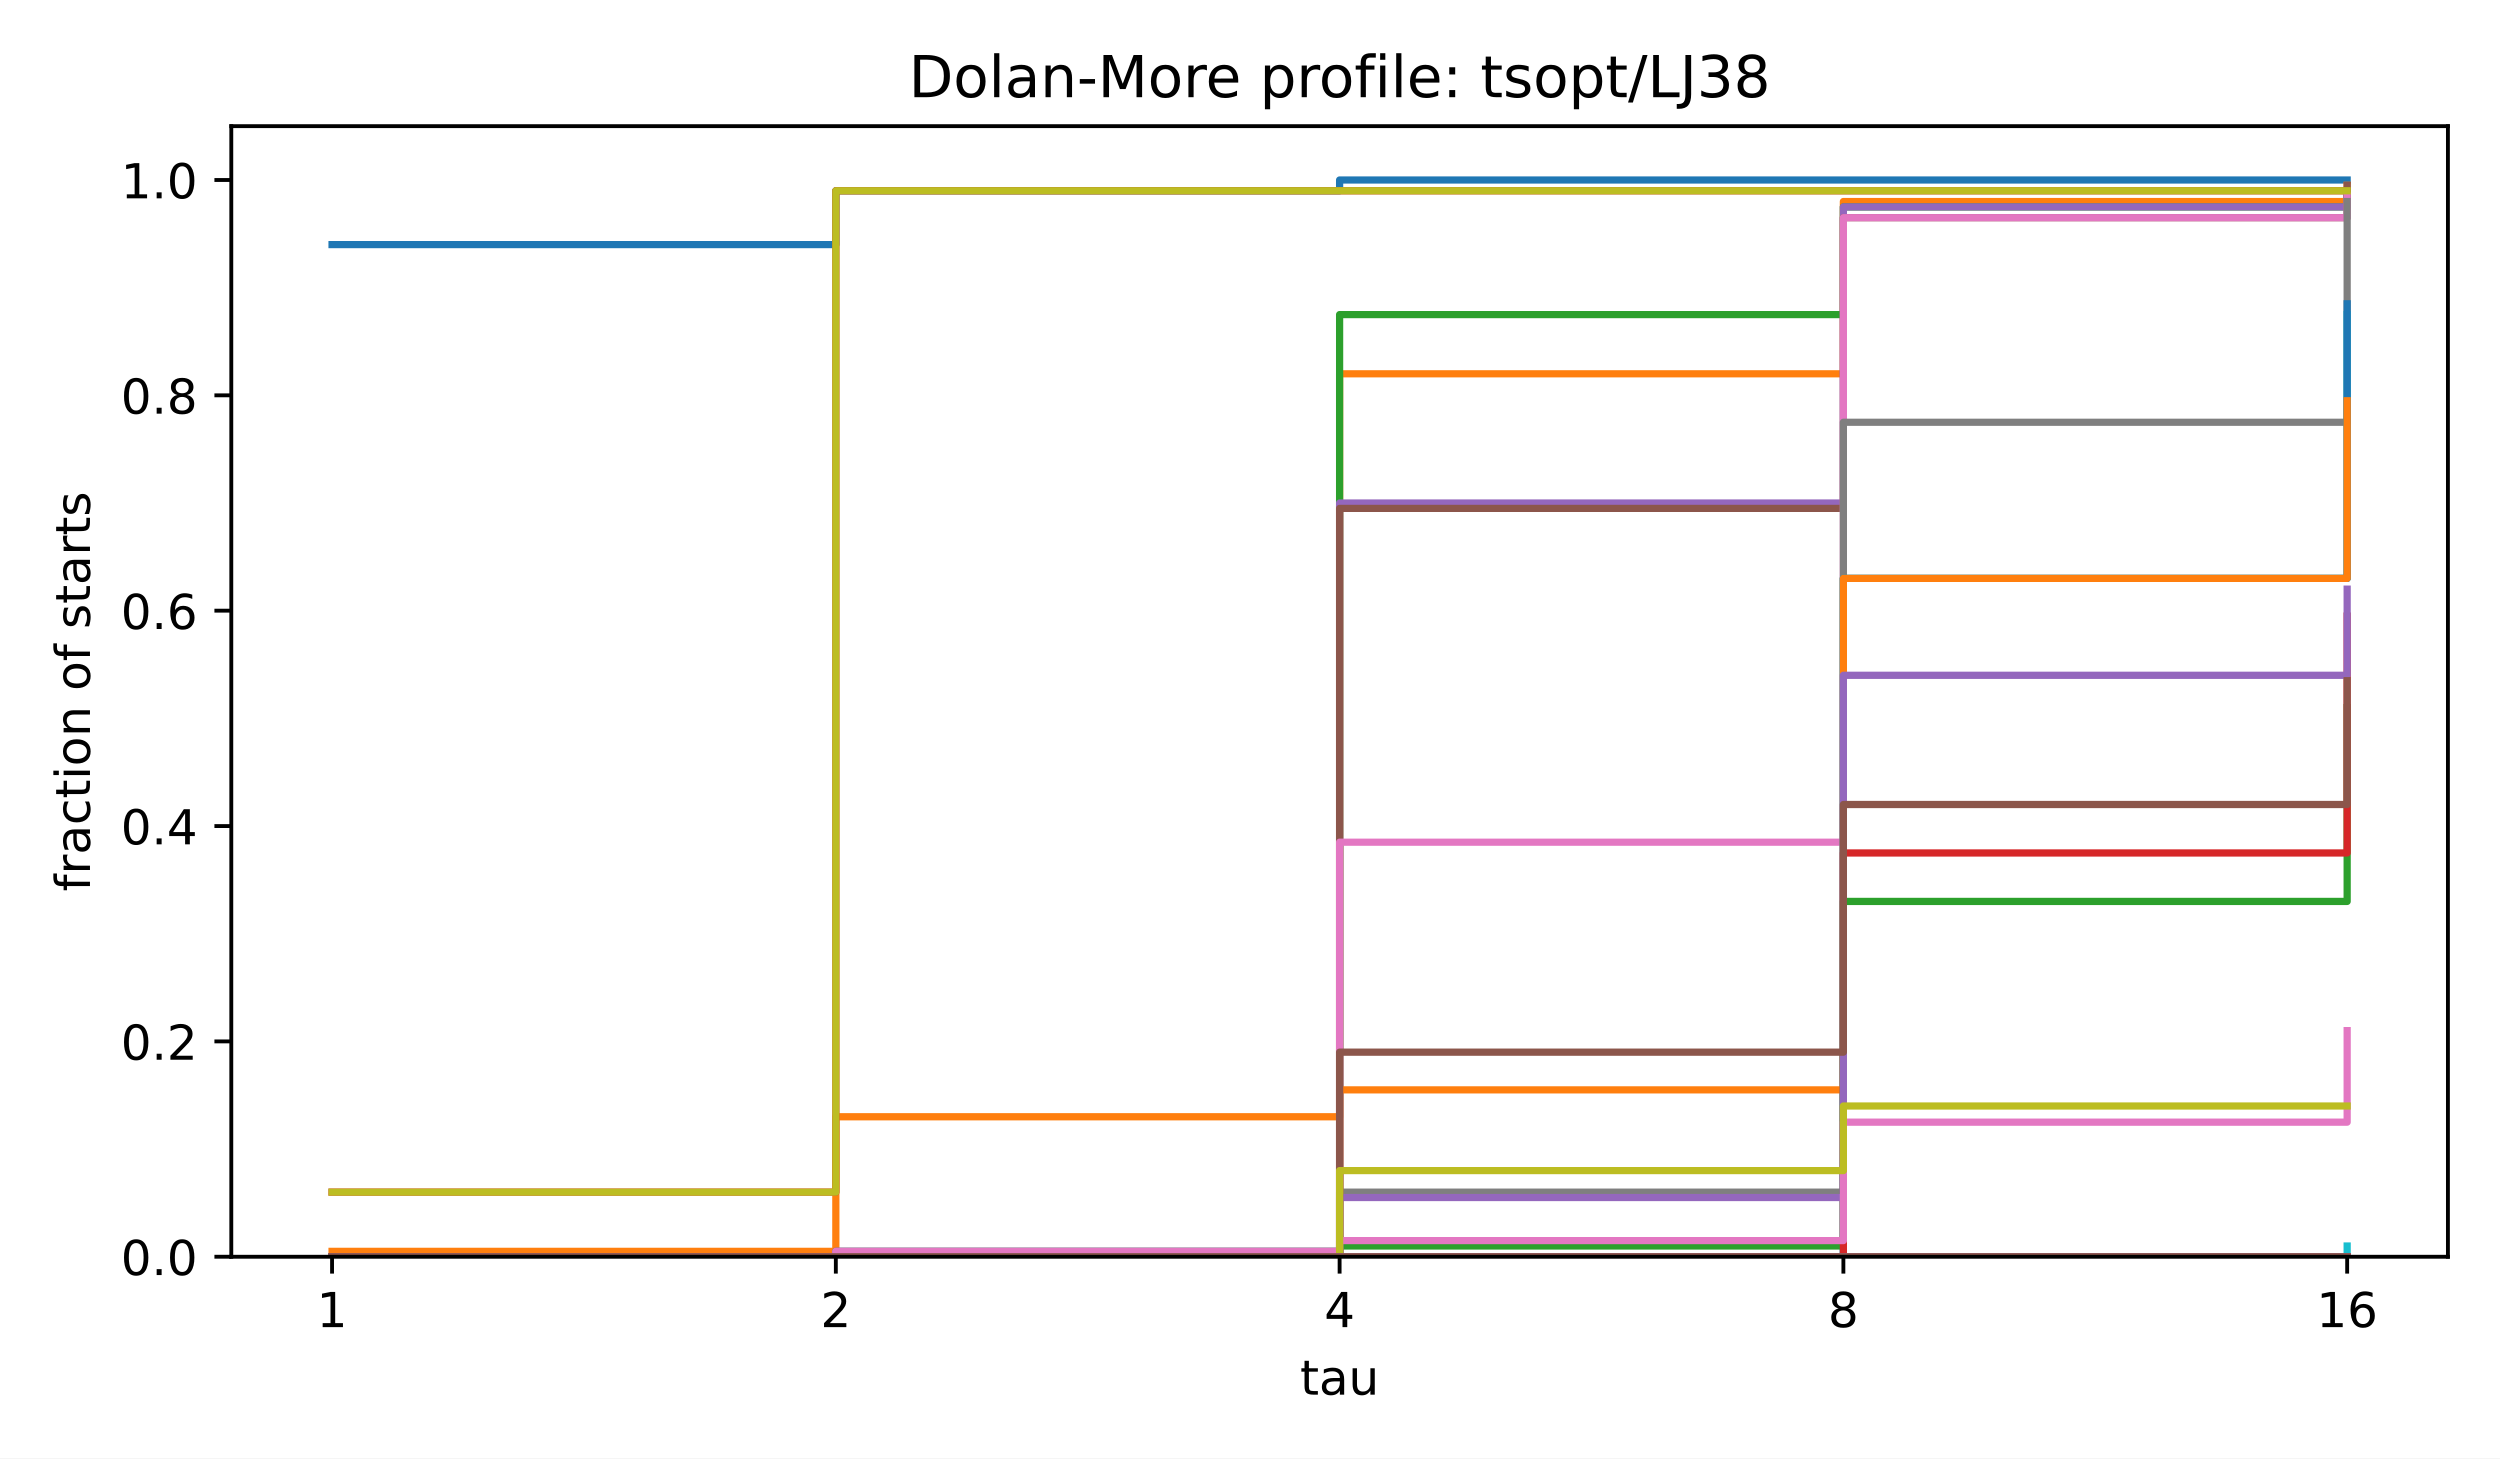
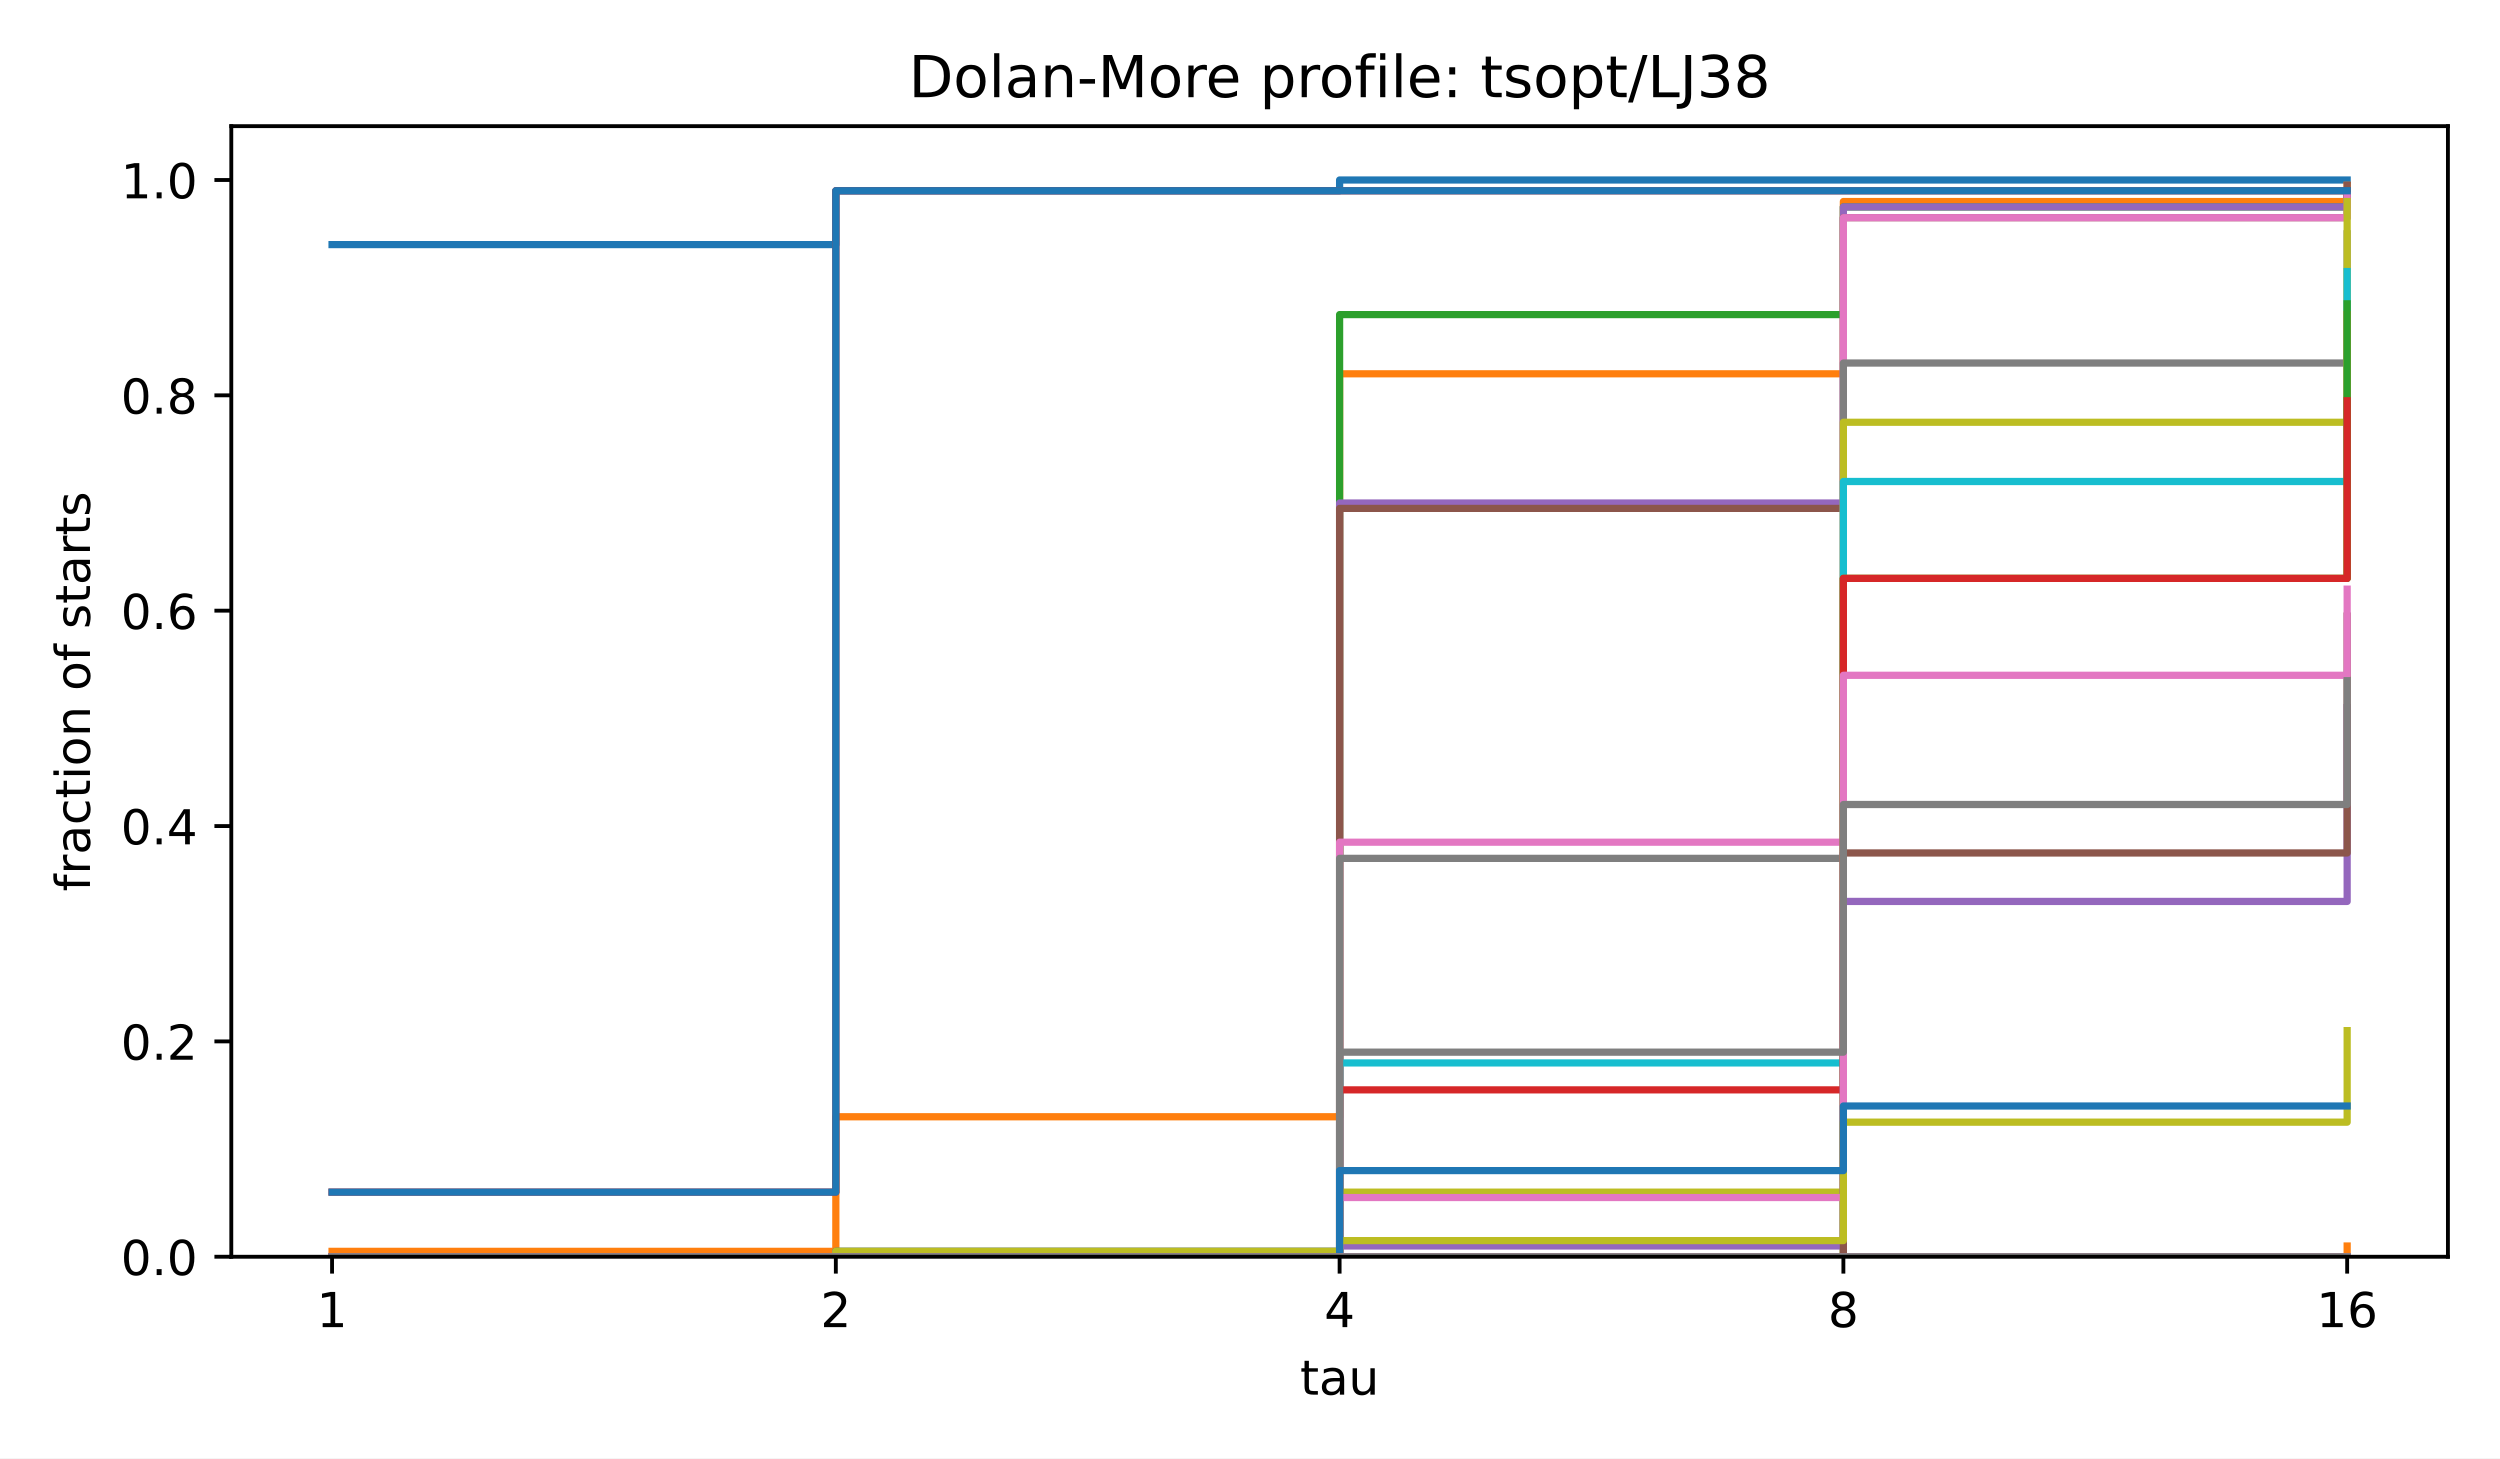
<svg xmlns="http://www.w3.org/2000/svg" xmlns:xlink="http://www.w3.org/1999/xlink" width="518.4pt" height="302.4pt" viewBox="0 0 518.4 302.4" version="1.1">
  <defs>
    <style type="text/css">*{stroke-linejoin: round; stroke-linecap: butt}</style>
  </defs>
  <g id="figure_1">
    <g id="patch_1">
      <path d="M 0 302.4  L 518.4 302.4  L 518.4 0  L 0 0  z " style="fill: #ffffff" />
    </g>
    <g id="axes_1">
      <g id="patch_2">
        <path d="M 47.962 260.6  L 507.6 260.6  L 507.6 26.16  L 47.962 26.16  z " style="fill: #ffffff" />
      </g>
      <g id="matplotlib.axis_1">
        <g id="xtick_1">
          <g id="line2d_1">
            <defs>
              <path id="m8ea4d47d77" d="M 0 0  L 0 3.5  " style="stroke: #000000; stroke-width: 0.8" />
            </defs>
            <g>
              <use xlink:href="#m8ea4d47d77" x="68.855" y="260.6" style="stroke: #000000; stroke-width: 0.8" />
            </g>
          </g>
          <g id="text_1">
            <text style="font-size: 10px; font-family: 'DejaVu Sans', 'Bitstream Vera Sans', 'Computer Modern Sans Serif', 'Lucida Grande', 'Verdana', 'Geneva', 'Lucid', 'Arial', 'Helvetica', 'Avant Garde', sans-serif; text-anchor: middle" x="68.855" y="275.198" transform="rotate(-0 68.85496 275.1977)">1</text>
          </g>
        </g>
        <g id="xtick_2">
          <g id="line2d_2">
            <g>
              <use xlink:href="#m8ea4d47d77" x="173.318" y="260.6" style="stroke: #000000; stroke-width: 0.8" />
            </g>
          </g>
          <g id="text_2">
            <text style="font-size: 10px; font-family: 'DejaVu Sans', 'Bitstream Vera Sans', 'Computer Modern Sans Serif', 'Lucida Grande', 'Verdana', 'Geneva', 'Lucid', 'Arial', 'Helvetica', 'Avant Garde', sans-serif; text-anchor: middle" x="173.318" y="275.198" transform="rotate(-0 173.3181 275.1977)">2</text>
          </g>
        </g>
        <g id="xtick_3">
          <g id="line2d_3">
            <g>
              <use xlink:href="#m8ea4d47d77" x="277.781" y="260.6" style="stroke: #000000; stroke-width: 0.8" />
            </g>
          </g>
          <g id="text_3">
            <text style="font-size: 10px; font-family: 'DejaVu Sans', 'Bitstream Vera Sans', 'Computer Modern Sans Serif', 'Lucida Grande', 'Verdana', 'Geneva', 'Lucid', 'Arial', 'Helvetica', 'Avant Garde', sans-serif; text-anchor: middle" x="277.781" y="275.198" transform="rotate(-0 277.7812 275.1977)">4</text>
          </g>
        </g>
        <g id="xtick_4">
          <g id="line2d_4">
            <g>
              <use xlink:href="#m8ea4d47d77" x="382.244" y="260.6" style="stroke: #000000; stroke-width: 0.8" />
            </g>
          </g>
          <g id="text_4">
            <text style="font-size: 10px; font-family: 'DejaVu Sans', 'Bitstream Vera Sans', 'Computer Modern Sans Serif', 'Lucida Grande', 'Verdana', 'Geneva', 'Lucid', 'Arial', 'Helvetica', 'Avant Garde', sans-serif; text-anchor: middle" x="382.244" y="275.198" transform="rotate(-0 382.2443 275.1977)">8</text>
          </g>
        </g>
        <g id="xtick_5">
          <g id="line2d_5">
            <g>
              <use xlink:href="#m8ea4d47d77" x="486.707" y="260.6" style="stroke: #000000; stroke-width: 0.8" />
            </g>
          </g>
          <g id="text_5">
            <text style="font-size: 10px; font-family: 'DejaVu Sans', 'Bitstream Vera Sans', 'Computer Modern Sans Serif', 'Lucida Grande', 'Verdana', 'Geneva', 'Lucid', 'Arial', 'Helvetica', 'Avant Garde', sans-serif; text-anchor: middle" x="486.707" y="275.198" transform="rotate(-0 486.7074 275.1977)">16</text>
          </g>
        </g>
        <g id="text_6">
          <text style="font-size: 10px; font-family: 'DejaVu Sans', 'Bitstream Vera Sans', 'Computer Modern Sans Serif', 'Lucida Grande', 'Verdana', 'Geneva', 'Lucid', 'Arial', 'Helvetica', 'Avant Garde', sans-serif; text-anchor: middle" x="277.781" y="289.198" transform="rotate(-0 277.7812 289.1977)">tau</text>
        </g>
      </g>
      <g id="matplotlib.axis_2">
        <g id="ytick_1">
          <g id="line2d_6">
            <defs>
              <path id="md659df78fa" d="M 0 0  L -3.5 0  " style="stroke: #000000; stroke-width: 0.8" />
            </defs>
            <g>
              <use xlink:href="#md659df78fa" x="47.962" y="260.6" style="stroke: #000000; stroke-width: 0.8" />
            </g>
          </g>
          <g id="text_7">
            <text style="font-size: 10px; font-family: 'DejaVu Sans', 'Bitstream Vera Sans', 'Computer Modern Sans Serif', 'Lucida Grande', 'Verdana', 'Geneva', 'Lucid', 'Arial', 'Helvetica', 'Avant Garde', sans-serif; text-anchor: end" x="40.962" y="264.399" transform="rotate(-0 40.96234 264.3988)">0.0</text>
          </g>
        </g>
        <g id="ytick_2">
          <g id="line2d_7">
            <g>
              <use xlink:href="#md659df78fa" x="47.962" y="215.945" style="stroke: #000000; stroke-width: 0.8" />
            </g>
          </g>
          <g id="text_8">
            <text style="font-size: 10px; font-family: 'DejaVu Sans', 'Bitstream Vera Sans', 'Computer Modern Sans Serif', 'Lucida Grande', 'Verdana', 'Geneva', 'Lucid', 'Arial', 'Helvetica', 'Avant Garde', sans-serif; text-anchor: end" x="40.962" y="219.744" transform="rotate(-0 40.96234 219.7436)">0.2</text>
          </g>
        </g>
        <g id="ytick_3">
          <g id="line2d_8">
            <g>
              <use xlink:href="#md659df78fa" x="47.962" y="171.29" style="stroke: #000000; stroke-width: 0.8" />
            </g>
          </g>
          <g id="text_9">
            <text style="font-size: 10px; font-family: 'DejaVu Sans', 'Bitstream Vera Sans', 'Computer Modern Sans Serif', 'Lucida Grande', 'Verdana', 'Geneva', 'Lucid', 'Arial', 'Helvetica', 'Avant Garde', sans-serif; text-anchor: end" x="40.962" y="175.088" transform="rotate(-0 40.96234 175.0884)">0.4</text>
          </g>
        </g>
        <g id="ytick_4">
          <g id="line2d_9">
            <g>
              <use xlink:href="#md659df78fa" x="47.962" y="126.634" style="stroke: #000000; stroke-width: 0.8" />
            </g>
          </g>
          <g id="text_10">
            <text style="font-size: 10px; font-family: 'DejaVu Sans', 'Bitstream Vera Sans', 'Computer Modern Sans Serif', 'Lucida Grande', 'Verdana', 'Geneva', 'Lucid', 'Arial', 'Helvetica', 'Avant Garde', sans-serif; text-anchor: end" x="40.962" y="130.433" transform="rotate(-0 40.96234 130.4331)">0.6</text>
          </g>
        </g>
        <g id="ytick_5">
          <g id="line2d_10">
            <g>
              <use xlink:href="#md659df78fa" x="47.962" y="81.979" style="stroke: #000000; stroke-width: 0.8" />
            </g>
          </g>
          <g id="text_11">
            <text style="font-size: 10px; font-family: 'DejaVu Sans', 'Bitstream Vera Sans', 'Computer Modern Sans Serif', 'Lucida Grande', 'Verdana', 'Geneva', 'Lucid', 'Arial', 'Helvetica', 'Avant Garde', sans-serif; text-anchor: end" x="40.962" y="85.778" transform="rotate(-0 40.96234 85.77788)">0.8</text>
          </g>
        </g>
        <g id="ytick_6">
          <g id="line2d_11">
            <g>
              <use xlink:href="#md659df78fa" x="47.962" y="37.324" style="stroke: #000000; stroke-width: 0.8" />
            </g>
          </g>
          <g id="text_12">
            <text style="font-size: 10px; font-family: 'DejaVu Sans', 'Bitstream Vera Sans', 'Computer Modern Sans Serif', 'Lucida Grande', 'Verdana', 'Geneva', 'Lucid', 'Arial', 'Helvetica', 'Avant Garde', sans-serif; text-anchor: end" x="40.962" y="41.123" transform="rotate(-0 40.96234 41.12264)">1.0</text>
          </g>
        </g>
        <g id="text_13">
          <text style="font-size: 10px; font-family: 'DejaVu Sans', 'Bitstream Vera Sans', 'Computer Modern Sans Serif', 'Lucida Grande', 'Verdana', 'Geneva', 'Lucid', 'Arial', 'Helvetica', 'Avant Garde', sans-serif; text-anchor: middle" x="18.657" y="143.38" transform="rotate(-90 18.65687 143.38)">fraction of starts</text>
        </g>
      </g>
      <g id="line2d_12">
        <path d="M 68.855 50.72  L 173.318 50.72  L 173.318 39.557  L 277.781 39.557  L 277.781 37.324  L 382.244 37.324  L 382.244 37.324  L 486.707 37.324  L 486.707 37.324  " clip-path="url(#p4e380cea4b)" style="fill: none; stroke: #1f77b4; stroke-width: 1.5; stroke-linecap: square" />
      </g>
      <g id="line2d_13">
        <path d="M 68.855 259.484  L 173.318 259.484  L 173.318 231.574  L 277.781 231.574  L 277.781 77.514  L 382.244 77.514  L 382.244 41.789  L 486.707 41.789  L 486.707 38.44  " clip-path="url(#p4e380cea4b)" style="fill: none; stroke: #ff7f0e; stroke-width: 1.5; stroke-linecap: square" />
      </g>
      <g id="line2d_14">
        <path d="M 68.855 260.6  L 173.318 260.6  L 173.318 259.484  L 277.781 259.484  L 277.781 65.233  L 382.244 65.233  L 382.244 42.906  L 486.707 42.906  L 486.707 39.557  " clip-path="url(#p4e380cea4b)" style="fill: none; stroke: #2ca02c; stroke-width: 1.5; stroke-linecap: square" />
      </g>
      <g id="line2d_15">
        <path d="M 68.855 247.203  L 173.318 247.203  L 173.318 39.557  L 277.781 39.557  L 277.781 39.557  L 382.244 39.557  L 382.244 39.557  L 486.707 39.557  L 486.707 39.557  " clip-path="url(#p4e380cea4b)" style="fill: none; stroke: #d62728; stroke-width: 1.5; stroke-linecap: square" />
      </g>
      <g id="line2d_16">
        <path d="M 68.855 260.6  L 173.318 260.6  L 173.318 259.484  L 277.781 259.484  L 277.781 104.307  L 382.244 104.307  L 382.244 42.906  L 486.707 42.906  L 486.707 40.673  " clip-path="url(#p4e380cea4b)" style="fill: none; stroke: #9467bd; stroke-width: 1.5; stroke-linecap: square" />
      </g>
      <g id="line2d_17">
        <path d="M 68.855 260.6  L 173.318 260.6  L 173.318 260.6  L 277.781 260.6  L 277.781 105.423  L 382.244 105.423  L 382.244 45.138  L 486.707 45.138  L 486.707 38.44  " clip-path="url(#p4e380cea4b)" style="fill: none; stroke: #8c564b; stroke-width: 1.5; stroke-linecap: square" />
      </g>
      <g id="line2d_18">
        <path d="M 68.855 260.6  L 173.318 260.6  L 173.318 260.6  L 277.781 260.6  L 277.781 174.639  L 382.244 174.639  L 382.244 45.138  L 486.707 45.138  L 486.707 40.673  " clip-path="url(#p4e380cea4b)" style="fill: none; stroke: #e377c2; stroke-width: 1.5; stroke-linecap: square" />
      </g>
      <g id="line2d_19">
-         <path d="M 68.855 260.6  L 173.318 260.6  L 173.318 260.6  L 277.781 260.6  L 277.781 247.203  L 382.244 247.203  L 382.244 87.561  L 486.707 87.561  L 486.707 41.789  " clip-path="url(#p4e380cea4b)" style="fill: none; stroke: #7f7f7f; stroke-width: 1.5; stroke-linecap: square" />
+         <path d="M 68.855 260.6  L 173.318 260.6  L 173.318 260.6  L 277.781 260.6  L 277.781 177.988  L 382.244 177.988  L 382.244 75.281  L 486.707 75.281  L 486.707 48.488  " clip-path="url(#p4e380cea4b)" style="fill: none; stroke: #7f7f7f; stroke-width: 1.5; stroke-linecap: square" />
      </g>
      <g id="line2d_20">
-         <path d="M 68.855 247.203  L 173.318 247.203  L 173.318 39.557  L 277.781 39.557  L 277.781 39.557  L 382.244 39.557  L 382.244 39.557  L 486.707 39.557  L 486.707 39.557  " clip-path="url(#p4e380cea4b)" style="fill: none; stroke: #bcbd22; stroke-width: 1.5; stroke-linecap: square" />
+         <path d="M 68.855 260.6  L 173.318 260.6  L 173.318 260.6  L 277.781 260.6  L 277.781 247.203  L 382.244 247.203  L 382.244 87.561  L 486.707 87.561  L 486.707 41.789  " clip-path="url(#p4e380cea4b)" style="fill: none; stroke: #bcbd22; stroke-width: 1.5; stroke-linecap: square" />
      </g>
      <g id="line2d_21">
-         <path d="M 68.855 260.6  L 173.318 260.6  L 173.318 260.6  L 277.781 260.6  L 277.781 260.6  L 382.244 260.6  L 382.244 119.936  L 486.707 119.936  L 486.707 65.233  " clip-path="url(#p4e380cea4b)" style="fill: none; stroke: #17becf; stroke-width: 1.5; stroke-linecap: square" />
+         <path d="M 68.855 260.6  L 173.318 260.6  L 173.318 260.6  L 277.781 260.6  L 277.781 220.41  L 382.244 220.41  L 382.244 99.841  L 486.707 99.841  L 486.707 56.302  " clip-path="url(#p4e380cea4b)" style="fill: none; stroke: #17becf; stroke-width: 1.5; stroke-linecap: square" />
      </g>
      <g id="line2d_22">
-         <path d="M 68.855 260.6  L 173.318 260.6  L 173.318 260.6  L 277.781 260.6  L 277.781 260.6  L 382.244 260.6  L 382.244 119.936  L 486.707 119.936  L 486.707 63.001  " clip-path="url(#p4e380cea4b)" style="fill: none; stroke: #1f77b4; stroke-width: 1.5; stroke-linecap: square" />
+         <path d="M 68.855 247.203  L 173.318 247.203  L 173.318 39.557  L 277.781 39.557  L 277.781 39.557  L 382.244 39.557  L 382.244 39.557  L 486.707 39.557  L 486.707 39.557  " clip-path="url(#p4e380cea4b)" style="fill: none; stroke: #1f77b4; stroke-width: 1.5; stroke-linecap: square" />
      </g>
      <g id="line2d_23">
-         <path d="M 68.855 260.6  L 173.318 260.6  L 173.318 260.6  L 277.781 260.6  L 277.781 225.992  L 382.244 225.992  L 382.244 119.936  L 486.707 119.936  L 486.707 83.095  " clip-path="url(#p4e380cea4b)" style="fill: none; stroke: #ff7f0e; stroke-width: 1.5; stroke-linecap: square" />
+         <path d="M 68.855 260.6  L 173.318 260.6  L 173.318 260.6  L 277.781 260.6  L 277.781 260.6  L 382.244 260.6  L 382.244 119.936  L 486.707 119.936  L 486.707 65.233  " clip-path="url(#p4e380cea4b)" style="fill: none; stroke: #ff7f0e; stroke-width: 1.5; stroke-linecap: square" />
      </g>
      <g id="line2d_24">
-         <path d="M 68.855 260.6  L 173.318 260.6  L 173.318 260.6  L 277.781 260.6  L 277.781 258.367  L 382.244 258.367  L 382.244 186.919  L 486.707 186.919  L 486.707 146.729  " clip-path="url(#p4e380cea4b)" style="fill: none; stroke: #2ca02c; stroke-width: 1.5; stroke-linecap: square" />
+         <path d="M 68.855 260.6  L 173.318 260.6  L 173.318 260.6  L 277.781 260.6  L 277.781 260.6  L 382.244 260.6  L 382.244 119.936  L 486.707 119.936  L 486.707 63.001  " clip-path="url(#p4e380cea4b)" style="fill: none; stroke: #2ca02c; stroke-width: 1.5; stroke-linecap: square" />
      </g>
      <g id="line2d_25">
-         <path d="M 68.855 260.6  L 173.318 260.6  L 173.318 260.6  L 277.781 260.6  L 277.781 260.6  L 382.244 260.6  L 382.244 176.871  L 486.707 176.871  L 486.707 127.751  " clip-path="url(#p4e380cea4b)" style="fill: none; stroke: #d62728; stroke-width: 1.5; stroke-linecap: square" />
+         <path d="M 68.855 260.6  L 173.318 260.6  L 173.318 260.6  L 277.781 260.6  L 277.781 225.992  L 382.244 225.992  L 382.244 119.936  L 486.707 119.936  L 486.707 83.095  " clip-path="url(#p4e380cea4b)" style="fill: none; stroke: #d62728; stroke-width: 1.5; stroke-linecap: square" />
      </g>
      <g id="line2d_26">
-         <path d="M 68.855 260.6  L 173.318 260.6  L 173.318 260.6  L 277.781 260.6  L 277.781 248.32  L 382.244 248.32  L 382.244 140.031  L 486.707 140.031  L 486.707 122.169  " clip-path="url(#p4e380cea4b)" style="fill: none; stroke: #9467bd; stroke-width: 1.5; stroke-linecap: square" />
+         <path d="M 68.855 260.6  L 173.318 260.6  L 173.318 260.6  L 277.781 260.6  L 277.781 258.367  L 382.244 258.367  L 382.244 186.919  L 486.707 186.919  L 486.707 146.729  " clip-path="url(#p4e380cea4b)" style="fill: none; stroke: #9467bd; stroke-width: 1.5; stroke-linecap: square" />
      </g>
      <g id="line2d_27">
-         <path d="M 68.855 260.6  L 173.318 260.6  L 173.318 260.6  L 277.781 260.6  L 277.781 218.178  L 382.244 218.178  L 382.244 166.824  L 486.707 166.824  L 486.707 141.147  " clip-path="url(#p4e380cea4b)" style="fill: none; stroke: #8c564b; stroke-width: 1.5; stroke-linecap: square" />
+         <path d="M 68.855 260.6  L 173.318 260.6  L 173.318 260.6  L 277.781 260.6  L 277.781 260.6  L 382.244 260.6  L 382.244 176.871  L 486.707 176.871  L 486.707 127.751  " clip-path="url(#p4e380cea4b)" style="fill: none; stroke: #8c564b; stroke-width: 1.5; stroke-linecap: square" />
      </g>
      <g id="line2d_28">
-         <path d="M 68.855 260.6  L 173.318 260.6  L 173.318 259.484  L 277.781 259.484  L 277.781 257.251  L 382.244 257.251  L 382.244 232.69  L 486.707 232.69  L 486.707 213.712  " clip-path="url(#p4e380cea4b)" style="fill: none; stroke: #e377c2; stroke-width: 1.5; stroke-linecap: square" />
+         <path d="M 68.855 260.6  L 173.318 260.6  L 173.318 260.6  L 277.781 260.6  L 277.781 248.32  L 382.244 248.32  L 382.244 140.031  L 486.707 140.031  L 486.707 122.169  " clip-path="url(#p4e380cea4b)" style="fill: none; stroke: #e377c2; stroke-width: 1.5; stroke-linecap: square" />
      </g>
      <g id="line2d_29">
-         <path d="M 68.855 260.6  L 173.318 260.6  L 173.318 260.6  L 277.781 260.6  L 277.781 260.6  L 382.244 260.6  L 382.244 260.6  L 486.707 260.6  L 486.707 260.6  " clip-path="url(#p4e380cea4b)" style="fill: none; stroke: #7f7f7f; stroke-width: 1.5; stroke-linecap: square" />
+         <path d="M 68.855 260.6  L 173.318 260.6  L 173.318 260.6  L 277.781 260.6  L 277.781 218.178  L 382.244 218.178  L 382.244 166.824  L 486.707 166.824  L 486.707 141.147  " clip-path="url(#p4e380cea4b)" style="fill: none; stroke: #7f7f7f; stroke-width: 1.5; stroke-linecap: square" />
      </g>
      <g id="line2d_30">
-         <path d="M 68.855 260.6  L 173.318 260.6  L 173.318 260.6  L 277.781 260.6  L 277.781 242.738  L 382.244 242.738  L 382.244 229.341  L 486.707 229.341  L 486.707 229.341  " clip-path="url(#p4e380cea4b)" style="fill: none; stroke: #bcbd22; stroke-width: 1.5; stroke-linecap: square" />
+         <path d="M 68.855 260.6  L 173.318 260.6  L 173.318 259.484  L 277.781 259.484  L 277.781 257.251  L 382.244 257.251  L 382.244 232.69  L 486.707 232.69  L 486.707 213.712  " clip-path="url(#p4e380cea4b)" style="fill: none; stroke: #bcbd22; stroke-width: 1.5; stroke-linecap: square" />
      </g>
      <g id="line2d_31">
-         <path d="M 68.855 260.6  L 173.318 260.6  L 173.318 260.6  L 277.781 260.6  L 277.781 260.6  L 382.244 260.6  L 382.244 260.6  L 486.707 260.6  L 486.707 258.367  " clip-path="url(#p4e380cea4b)" style="fill: none; stroke: #17becf; stroke-width: 1.5; stroke-linecap: square" />
+         <path d="M 68.855 260.6  L 173.318 260.6  L 173.318 260.6  L 277.781 260.6  L 277.781 260.6  L 382.244 260.6  L 382.244 260.6  L 486.707 260.6  L 486.707 260.6  " clip-path="url(#p4e380cea4b)" style="fill: none; stroke: #17becf; stroke-width: 1.5; stroke-linecap: square" />
      </g>
      <g id="line2d_32">
-         <path d="M 68.855 260.6  L 173.318 260.6  L 173.318 260.6  L 277.781 260.6  L 277.781 260.6  L 382.244 260.6  L 382.244 260.6  L 486.707 260.6  L 486.707 260.6  " clip-path="url(#p4e380cea4b)" style="fill: none; stroke: #1f77b4; stroke-width: 1.5; stroke-linecap: square" />
+         <path d="M 68.855 260.6  L 173.318 260.6  L 173.318 260.6  L 277.781 260.6  L 277.781 242.738  L 382.244 242.738  L 382.244 229.341  L 486.707 229.341  L 486.707 229.341  " clip-path="url(#p4e380cea4b)" style="fill: none; stroke: #1f77b4; stroke-width: 1.5; stroke-linecap: square" />
      </g>
      <g id="line2d_33">
-         <path d="M 68.855 260.6  L 173.318 260.6  L 173.318 260.6  L 277.781 260.6  L 277.781 260.6  L 382.244 260.6  L 382.244 260.6  L 486.707 260.6  L 486.707 260.6  " clip-path="url(#p4e380cea4b)" style="fill: none; stroke: #ff7f0e; stroke-width: 1.5; stroke-linecap: square" />
+         <path d="M 68.855 260.6  L 173.318 260.6  L 173.318 260.6  L 277.781 260.6  L 277.781 260.6  L 382.244 260.6  L 382.244 260.6  L 486.707 260.6  L 486.707 258.367  " clip-path="url(#p4e380cea4b)" style="fill: none; stroke: #ff7f0e; stroke-width: 1.5; stroke-linecap: square" />
      </g>
      <g id="line2d_34">
        <path d="M 68.855 260.6  L 173.318 260.6  L 173.318 260.6  L 277.781 260.6  L 277.781 260.6  L 382.244 260.6  L 382.244 260.6  L 486.707 260.6  L 486.707 260.6  " clip-path="url(#p4e380cea4b)" style="fill: none; stroke: #2ca02c; stroke-width: 1.5; stroke-linecap: square" />
      </g>
      <g id="line2d_35">
        <path d="M 68.855 260.6  L 173.318 260.6  L 173.318 260.6  L 277.781 260.6  L 277.781 260.6  L 382.244 260.6  L 382.244 260.6  L 486.707 260.6  L 486.707 260.6  " clip-path="url(#p4e380cea4b)" style="fill: none; stroke: #d62728; stroke-width: 1.5; stroke-linecap: square" />
      </g>
      <g id="line2d_36">
        <path d="M 68.855 260.6  L 173.318 260.6  L 173.318 260.6  L 277.781 260.6  L 277.781 260.6  L 382.244 260.6  L 382.244 260.6  L 486.707 260.6  L 486.707 260.6  " clip-path="url(#p4e380cea4b)" style="fill: none; stroke: #9467bd; stroke-width: 1.5; stroke-linecap: square" />
      </g>
      <g id="line2d_37">
        <path d="M 68.855 260.6  L 173.318 260.6  L 173.318 260.6  L 277.781 260.6  L 277.781 260.6  L 382.244 260.6  L 382.244 260.6  L 486.707 260.6  L 486.707 260.6  " clip-path="url(#p4e380cea4b)" style="fill: none; stroke: #8c564b; stroke-width: 1.5; stroke-linecap: square" />
+       </g>
+       <g id="line2d_38">
+         <path d="M 68.855 260.6  L 173.318 260.6  L 173.318 260.6  L 277.781 260.6  L 277.781 260.6  L 382.244 260.6  L 382.244 260.6  L 486.707 260.6  L 486.707 260.6  " clip-path="url(#p4e380cea4b)" style="fill: none; stroke: #e377c2; stroke-width: 1.5; stroke-linecap: square" />
+       </g>
+       <g id="line2d_39">
+         <path d="M 68.855 260.6  L 173.318 260.6  L 173.318 260.6  L 277.781 260.6  L 277.781 260.6  L 382.244 260.6  L 382.244 260.6  L 486.707 260.6  L 486.707 260.6  " clip-path="url(#p4e380cea4b)" style="fill: none; stroke: #7f7f7f; stroke-width: 1.5; stroke-linecap: square" />
      </g>
      <g id="patch_3">
        <path d="M 47.962 260.6  L 47.962 26.16  " style="fill: none; stroke: #000000; stroke-width: 0.8; stroke-linejoin: miter; stroke-linecap: square" />
      </g>
      <g id="patch_4">
        <path d="M 507.6 260.6  L 507.6 26.16  " style="fill: none; stroke: #000000; stroke-width: 0.8; stroke-linejoin: miter; stroke-linecap: square" />
      </g>
      <g id="patch_5">
        <path d="M 47.962 260.6  L 507.6 260.6  " style="fill: none; stroke: #000000; stroke-width: 0.8; stroke-linejoin: miter; stroke-linecap: square" />
      </g>
      <g id="patch_6">
        <path d="M 47.962 26.16  L 507.6 26.16  " style="fill: none; stroke: #000000; stroke-width: 0.8; stroke-linejoin: miter; stroke-linecap: square" />
      </g>
      <g id="text_14">
        <text style="font-size: 12px; font-family: 'DejaVu Sans', 'Bitstream Vera Sans', 'Computer Modern Sans Serif', 'Lucida Grande', 'Verdana', 'Geneva', 'Lucid', 'Arial', 'Helvetica', 'Avant Garde', sans-serif; text-anchor: middle" x="277.781" y="20.16" transform="rotate(-0 277.7812 20.16)">Dolan-More profile: tsopt/LJ38</text>
      </g>
    </g>
  </g>
  <defs>
    <clipPath id="p4e380cea4b">
      <rect x="47.962" y="26.16" width="459.638" height="234.44" />
    </clipPath>
  </defs>
</svg>
